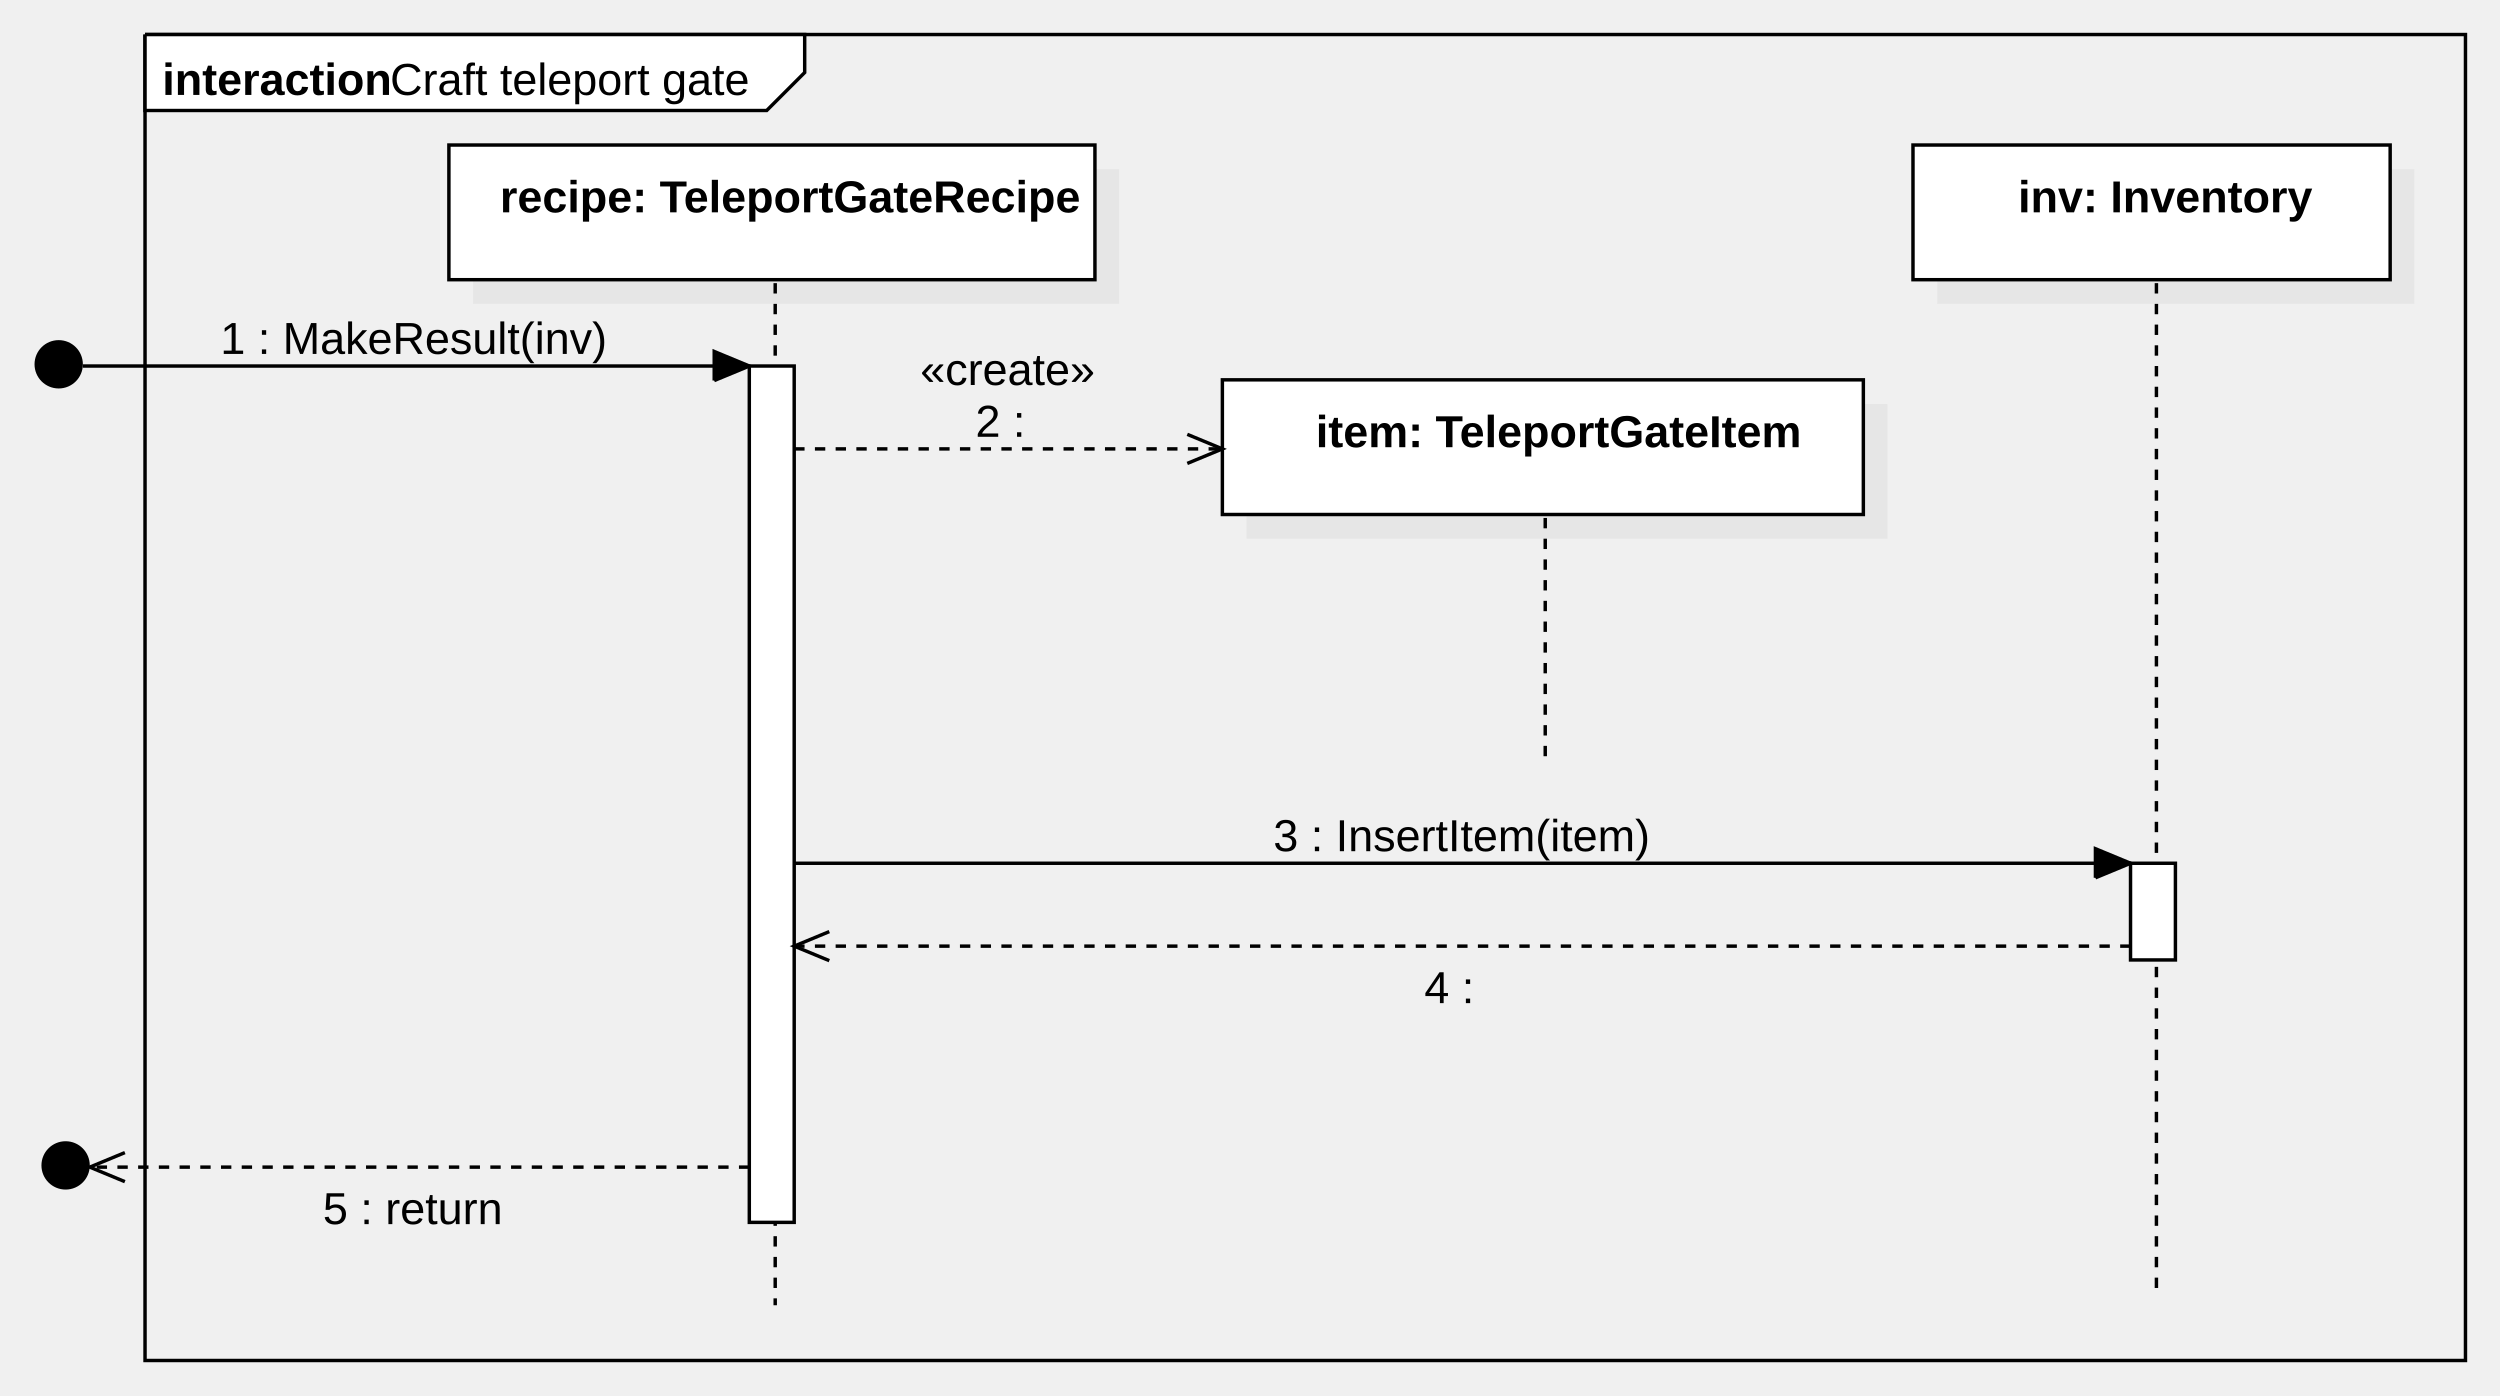
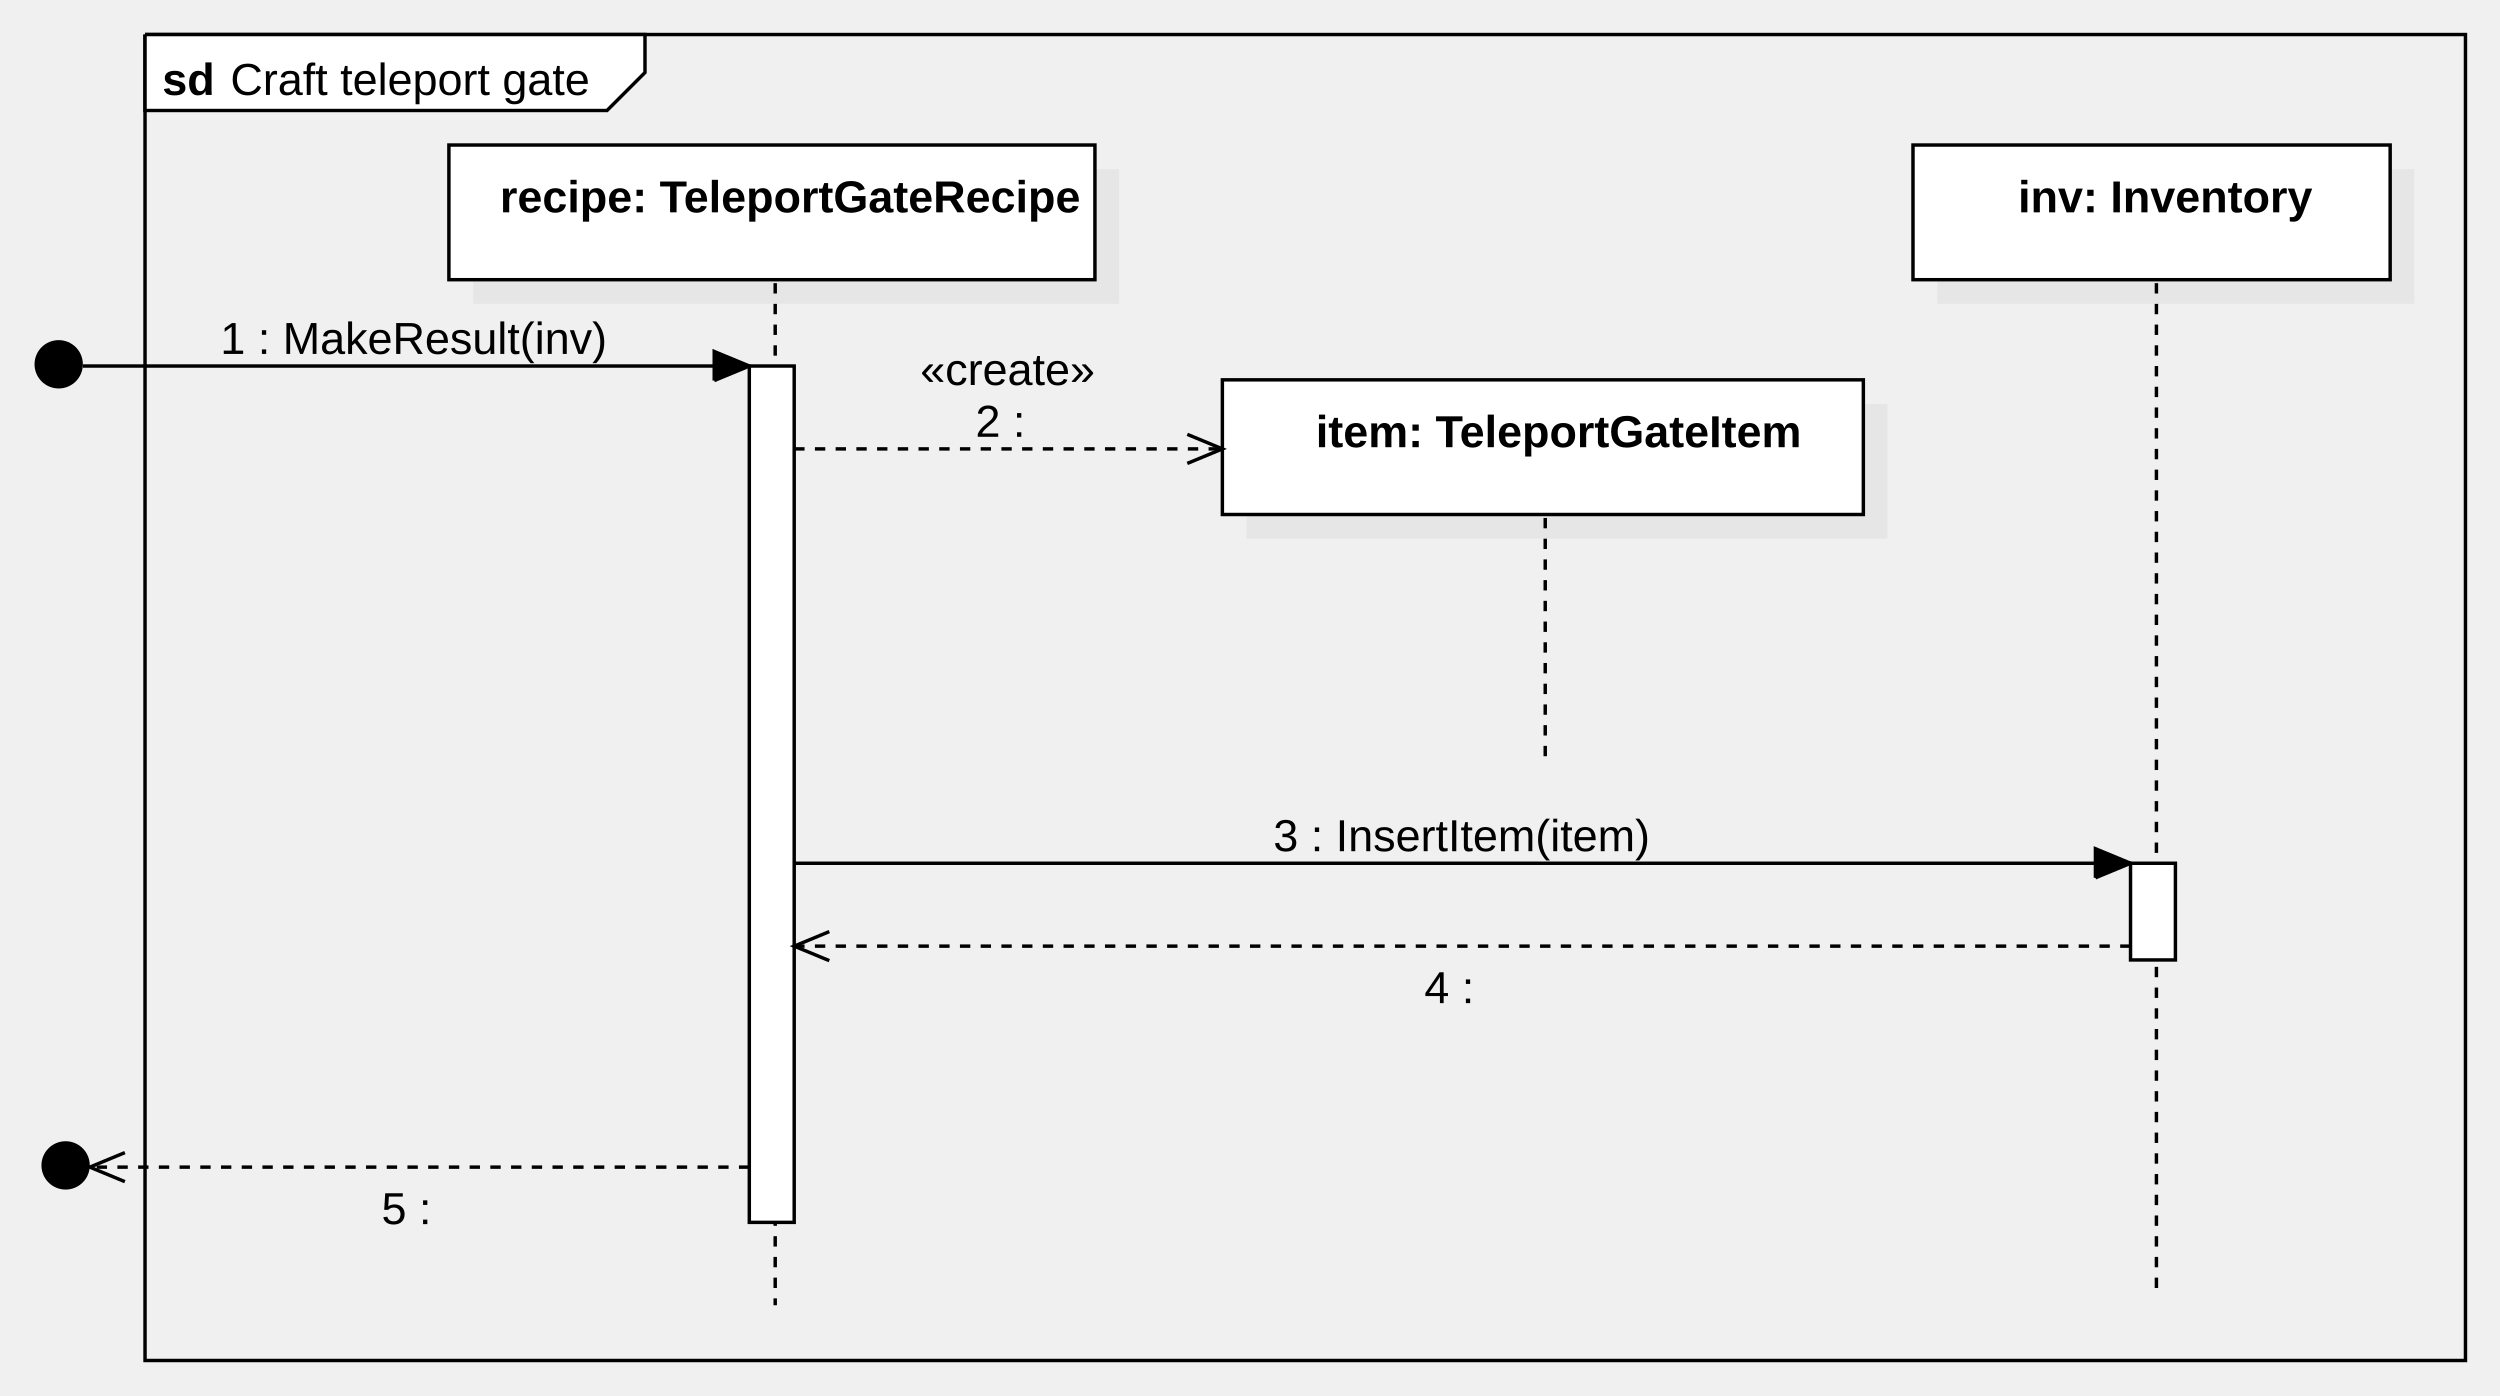
<svg xmlns="http://www.w3.org/2000/svg" version="1.1" width="724" height="404">
  <defs />
  <g>
    <g transform="translate(-14,2) scale(1,1)">
      <path fill="none" stroke="#000000" d="M 56 8 L 728 8 L 728 392 L 56 392 L 56 8" stroke-miterlimit="10" />
    </g>
    <g transform="translate(-14,2) scale(1,1)">
-       <path fill="#ffffff" stroke="none" d="M 56 8 L 56 30 L 236.036 30 L 247.036 19 L 247.036 8 L 56 8" />
+       <path fill="#ffffff" stroke="none" d="M 56 8 L 56 30 L 189.787 30 L 200.787 19 L 200.787 8 L 56 8" />
    </g>
    <g transform="translate(-14,2) scale(1,1)">
-       <path fill="none" stroke="#000000" d="M 56 8 L 56 30 L 236.036 30 L 247.036 19 L 247.036 8 L 56 8 L 56 8" stroke-miterlimit="10" />
+       <path fill="none" stroke="#000000" d="M 56 8 L 56 30 L 189.787 30 L 200.787 19 L 200.787 8 L 56 8 L 56 8" stroke-miterlimit="10" />
    </g>
    <g transform="translate(-14,2) scale(1,1)">
      <g>
        <path fill="none" stroke="none" />
-         <text fill="#000000" stroke="none" font-family="Arial" font-size="13px" font-style="normal" font-weight="normal" text-decoration="none" x="126.979" y="25.5">Craft teleport gate</text>
+         <text fill="#000000" stroke="none" font-family="Arial" font-size="13px" font-style="normal" font-weight="normal" text-decoration="none" x="80.73" y="25.5">Craft teleport gate</text>
      </g>
    </g>
    <g transform="translate(-14,2) scale(1,1)">
      <g>
        <path fill="none" stroke="none" />
-         <text fill="#000000" stroke="none" font-family="Arial" font-size="13px" font-style="normal" font-weight="bold" text-decoration="none" x="61" y="25.5">interaction</text>
+         <text fill="#000000" stroke="none" font-family="Arial" font-size="13px" font-style="normal" font-weight="bold" text-decoration="none" x="61" y="25.5">sd</text>
      </g>
    </g>
    <g transform="translate(-14,2) scale(1,1)">
      <rect fill="#C0C0C0" stroke="none" x="151" y="47" width="187.092" height="39" opacity="0.2" />
    </g>
    <g transform="translate(-14,2) scale(1,1)">
      <rect fill="#ffffff" stroke="none" x="144" y="40" width="187.092" height="39" />
    </g>
    <g transform="translate(-14,2) scale(1,1)">
      <path fill="none" stroke="#000000" d="M 144 40 L 331.092 40 L 331.092 79 L 144 79 L 144 40 Z Z" stroke-miterlimit="10" />
    </g>
    <g transform="translate(-14,2) scale(1,1)">
      <g>
        <path fill="none" stroke="none" />
        <text fill="#000000" stroke="none" font-family="Arial" font-size="13px" font-style="normal" font-weight="bold" text-decoration="none" x="158.781" y="59.5">recipe: TeleportGateRecipe</text>
      </g>
    </g>
    <g transform="translate(-14,2) scale(1,1)">
      <path fill="none" stroke="#000000" d="M 238.5 80 L 238.5 376" stroke-miterlimit="10" stroke-dasharray="3" />
    </g>
    <g transform="translate(-14,2) scale(1,1)">
      <path fill="#000000" stroke="none" d="M 24 103.5 C 24 99.634 27.134 96.5 31 96.5 C 34.866 96.5 38 99.634 38 103.5 C 38 107.366 34.866 110.5 31 110.5 C 27.134 110.5 24 107.366 24 103.5 Z" />
    </g>
    <g transform="translate(-14,2) scale(1,1)">
      <rect fill="#C0C0C0" stroke="none" x="575" y="47" width="138.19" height="39" opacity="0.2" />
    </g>
    <g transform="translate(-14,2) scale(1,1)">
      <rect fill="#ffffff" stroke="none" x="568" y="40" width="138.19" height="39" />
    </g>
    <g transform="translate(-14,2) scale(1,1)">
      <path fill="none" stroke="#000000" d="M 568 40 L 706.19 40 L 706.19 79 L 568 79 L 568 40 Z Z" stroke-miterlimit="10" />
    </g>
    <g transform="translate(-14,2) scale(1,1)">
      <g>
        <path fill="none" stroke="none" />
        <text fill="#000000" stroke="none" font-family="Arial" font-size="13px" font-style="normal" font-weight="bold" text-decoration="none" x="598.438" y="59.5">inv: Inventory</text>
      </g>
    </g>
    <g transform="translate(-14,2) scale(1,1)">
      <path fill="none" stroke="#000000" d="M 638.5 80 L 638.5 374" stroke-miterlimit="10" stroke-dasharray="3" />
    </g>
    <g transform="translate(-14,2) scale(1,1)">
      <path fill="#000000" stroke="none" d="M 26 335.5 C 26 331.634 29.134 328.5 33 328.5 C 36.866 328.5 40 331.634 40 335.5 C 40 339.366 36.866 342.5 33 342.5 C 29.134 342.5 26 339.366 26 335.5 Z" />
    </g>
    <g transform="translate(-14,2) scale(1,1)">
      <rect fill="#C0C0C0" stroke="none" x="375" y="115" width="185.626" height="39" opacity="0.2" />
    </g>
    <g transform="translate(-14,2) scale(1,1)">
      <rect fill="#ffffff" stroke="none" x="368" y="108" width="185.626" height="39" />
    </g>
    <g transform="translate(-14,2) scale(1,1)">
      <path fill="none" stroke="#000000" d="M 368 108 L 553.626 108 L 553.626 147 L 368 147 L 368 108 Z Z" stroke-miterlimit="10" />
    </g>
    <g transform="translate(-14,2) scale(1,1)">
      <g>
        <path fill="none" stroke="none" />
        <text fill="#000000" stroke="none" font-family="Arial" font-size="13px" font-style="normal" font-weight="bold" text-decoration="none" x="395.064" y="127.5">item: TeleportGateItem</text>
      </g>
    </g>
    <g transform="translate(-14,2) scale(1,1)">
      <path fill="none" stroke="#000000" d="M 461.5 148 L 461.5 219" stroke-miterlimit="10" stroke-dasharray="3" />
    </g>
    <g transform="translate(-14,2) scale(1,1)">
      <path fill="none" stroke="#000000" d="M 38 104 L 231 104" stroke-miterlimit="10" />
    </g>
    <g transform="translate(-14,2) scale(1,1)">
      <path fill="#000000" stroke="none" d="M 220.837 108.21 L 231 104 L 220.837 99.79" />
    </g>
    <g transform="translate(-14,2) scale(1,1)">
      <path fill="none" stroke="#000000" d="M 220.837 108.21 L 231 104 L 220.837 99.79 L 220.837 108.21" stroke-miterlimit="10" />
    </g>
    <g transform="translate(-14,2) scale(1,1)">
      <g>
        <path fill="none" stroke="none" />
        <text fill="#000000" stroke="none" font-family="Arial" font-size="13px" font-style="normal" font-weight="normal" text-decoration="none" x="77.816" y="100.5">1 : MakeResult(inv)</text>
      </g>
    </g>
    <g transform="translate(-14,2) scale(1,1)">
      <rect fill="#ffffff" stroke="none" x="231" y="104" width="13" height="248" />
    </g>
    <g transform="translate(-14,2) scale(1,1)">
      <path fill="none" stroke="#000000" d="M 231 104 L 244 104 L 244 352 L 231 352 L 231 104 Z Z" stroke-miterlimit="10" />
    </g>
    <g transform="translate(-14,2) scale(1,1)">
      <path fill="none" stroke="#000000" d="M 244 128 L 368 128" stroke-miterlimit="10" stroke-dasharray="3" />
    </g>
    <g transform="translate(-14,2) scale(1,1)">
      <path fill="none" stroke="#000000" d="M 357.837 132.21 L 368 128 L 357.837 123.79" stroke-miterlimit="10" />
    </g>
    <g transform="translate(-14,2) scale(1,1)">
      <g>
        <path fill="none" stroke="none" />
        <text fill="#000000" stroke="none" font-family="Arial" font-size="13px" font-style="normal" font-weight="normal" text-decoration="none" x="296.5" y="124.5">2 : </text>
      </g>
    </g>
    <g transform="translate(-14,2) scale(1,1)">
      <g>
        <path fill="none" stroke="none" />
        <text fill="#000000" stroke="none" font-family="Arial" font-size="13px" font-style="normal" font-weight="normal" text-decoration="none" x="280.5" y="109.5">«create»</text>
      </g>
    </g>
    <g transform="translate(-14,2) scale(1,1)">
      <path fill="none" stroke="#000000" d="M 244 248 L 631 248" stroke-miterlimit="10" />
    </g>
    <g transform="translate(-14,2) scale(1,1)">
      <path fill="#000000" stroke="none" d="M 620.837 252.21 L 631 248 L 620.837 243.79" />
    </g>
    <g transform="translate(-14,2) scale(1,1)">
      <path fill="none" stroke="#000000" d="M 620.837 252.21 L 631 248 L 620.837 243.79 L 620.837 252.21" stroke-miterlimit="10" />
    </g>
    <g transform="translate(-14,2) scale(1,1)">
      <g>
        <path fill="none" stroke="none" />
        <text fill="#000000" stroke="none" font-family="Arial" font-size="13px" font-style="normal" font-weight="normal" text-decoration="none" x="382.753" y="244.5">3 : InsertItem(item)</text>
      </g>
    </g>
    <g transform="translate(-14,2) scale(1,1)">
      <rect fill="#ffffff" stroke="none" x="631" y="248" width="13" height="28" />
    </g>
    <g transform="translate(-14,2) scale(1,1)">
      <path fill="none" stroke="#000000" d="M 631 248 L 644 248 L 644 276 L 631 276 L 631 248 Z Z" stroke-miterlimit="10" />
    </g>
    <g transform="translate(-14,2) scale(1,1)">
      <path fill="none" stroke="#000000" d="M 631 272 L 244 272" stroke-miterlimit="10" stroke-dasharray="3" />
    </g>
    <g transform="translate(-14,2) scale(1,1)">
      <path fill="none" stroke="#000000" d="M 254.163 267.79 L 244 272 L 254.163 276.21" stroke-miterlimit="10" />
    </g>
    <g transform="translate(-14,2) scale(1,1)">
      <g>
        <path fill="none" stroke="none" />
        <text fill="#000000" stroke="none" font-family="Arial" font-size="13px" font-style="normal" font-weight="normal" text-decoration="none" x="426.49" y="288.5">4 : </text>
      </g>
    </g>
    <g transform="translate(-14,2) scale(1,1)">
      <path fill="none" stroke="#000000" d="M 231 336 L 40 336" stroke-miterlimit="10" stroke-dasharray="3" />
    </g>
    <g transform="translate(-14,2) scale(1,1)">
      <path fill="none" stroke="#000000" d="M 50.163 331.79 L 40 336 L 50.163 340.21" stroke-miterlimit="10" />
    </g>
    <g transform="translate(-14,2) scale(1,1)">
      <g>
        <path fill="none" stroke="none" />
-         <text fill="#000000" stroke="none" font-family="Arial" font-size="13px" font-style="normal" font-weight="normal" text-decoration="none" x="107.51" y="352.5">5 : return</text>
+         <text fill="#000000" stroke="none" font-family="Arial" font-size="13px" font-style="normal" font-weight="normal" text-decoration="none" x="124.49" y="352.5">5 : </text>
      </g>
    </g>
  </g>
</svg>
